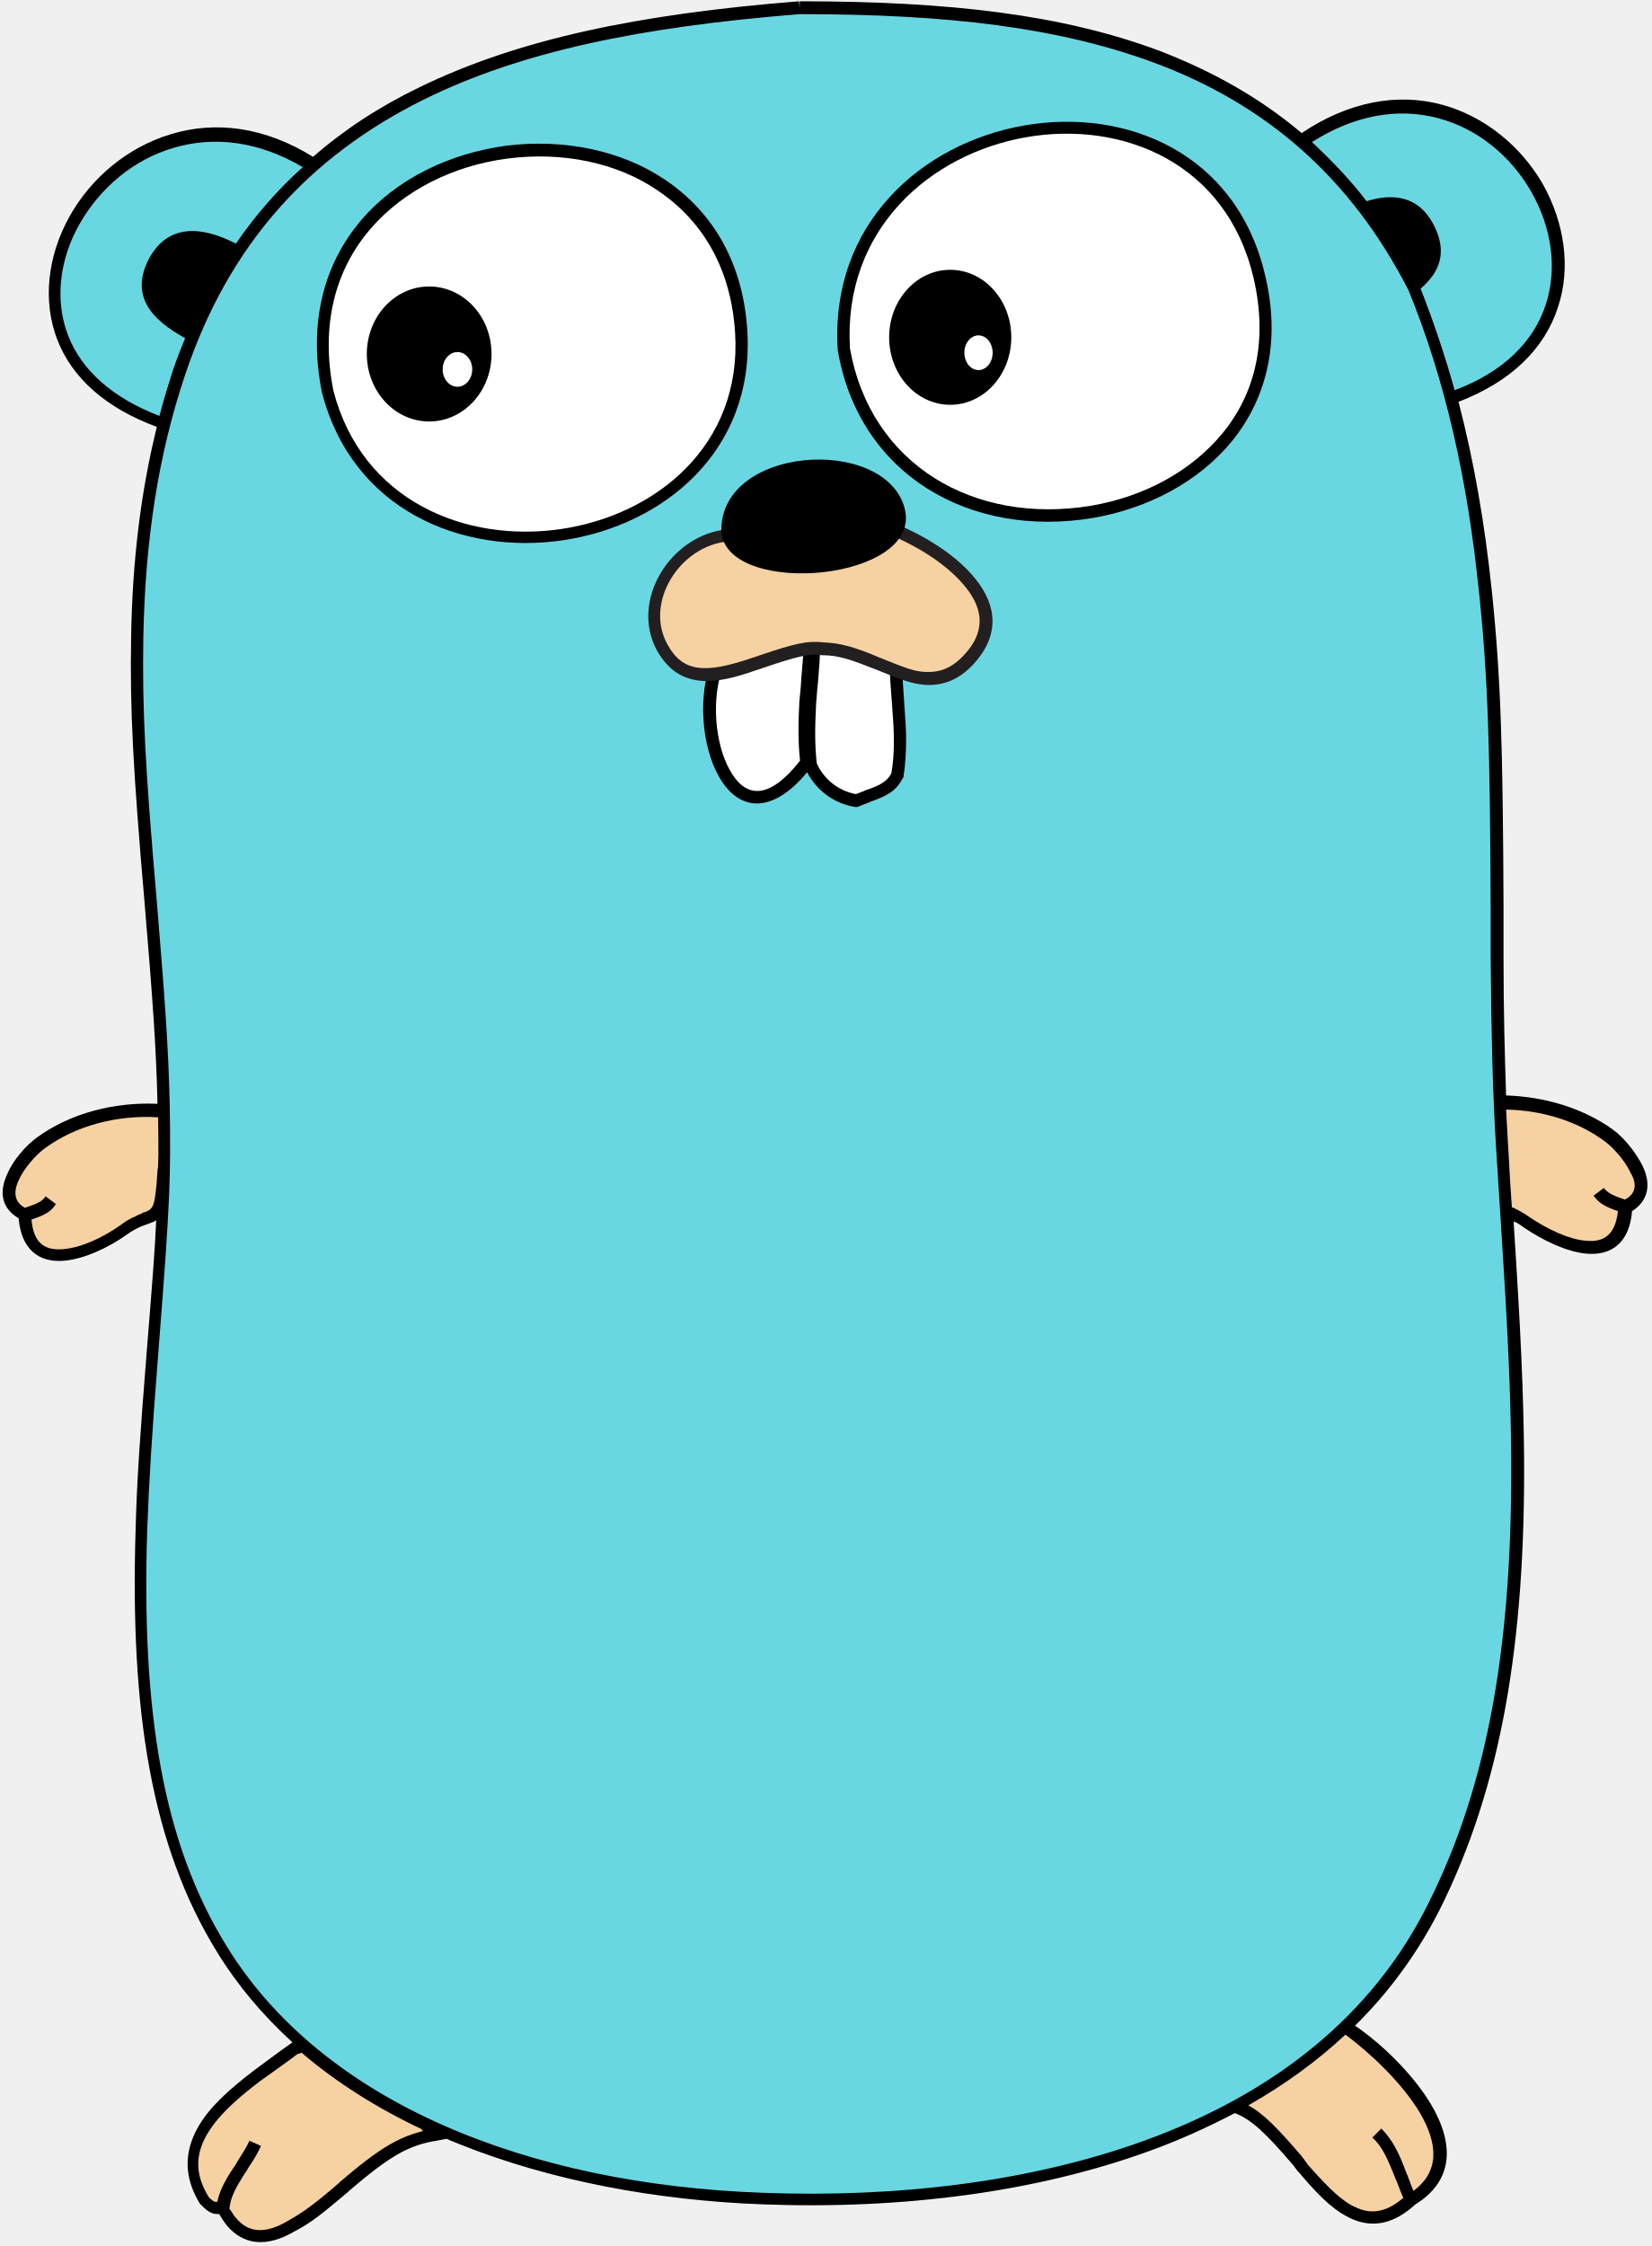
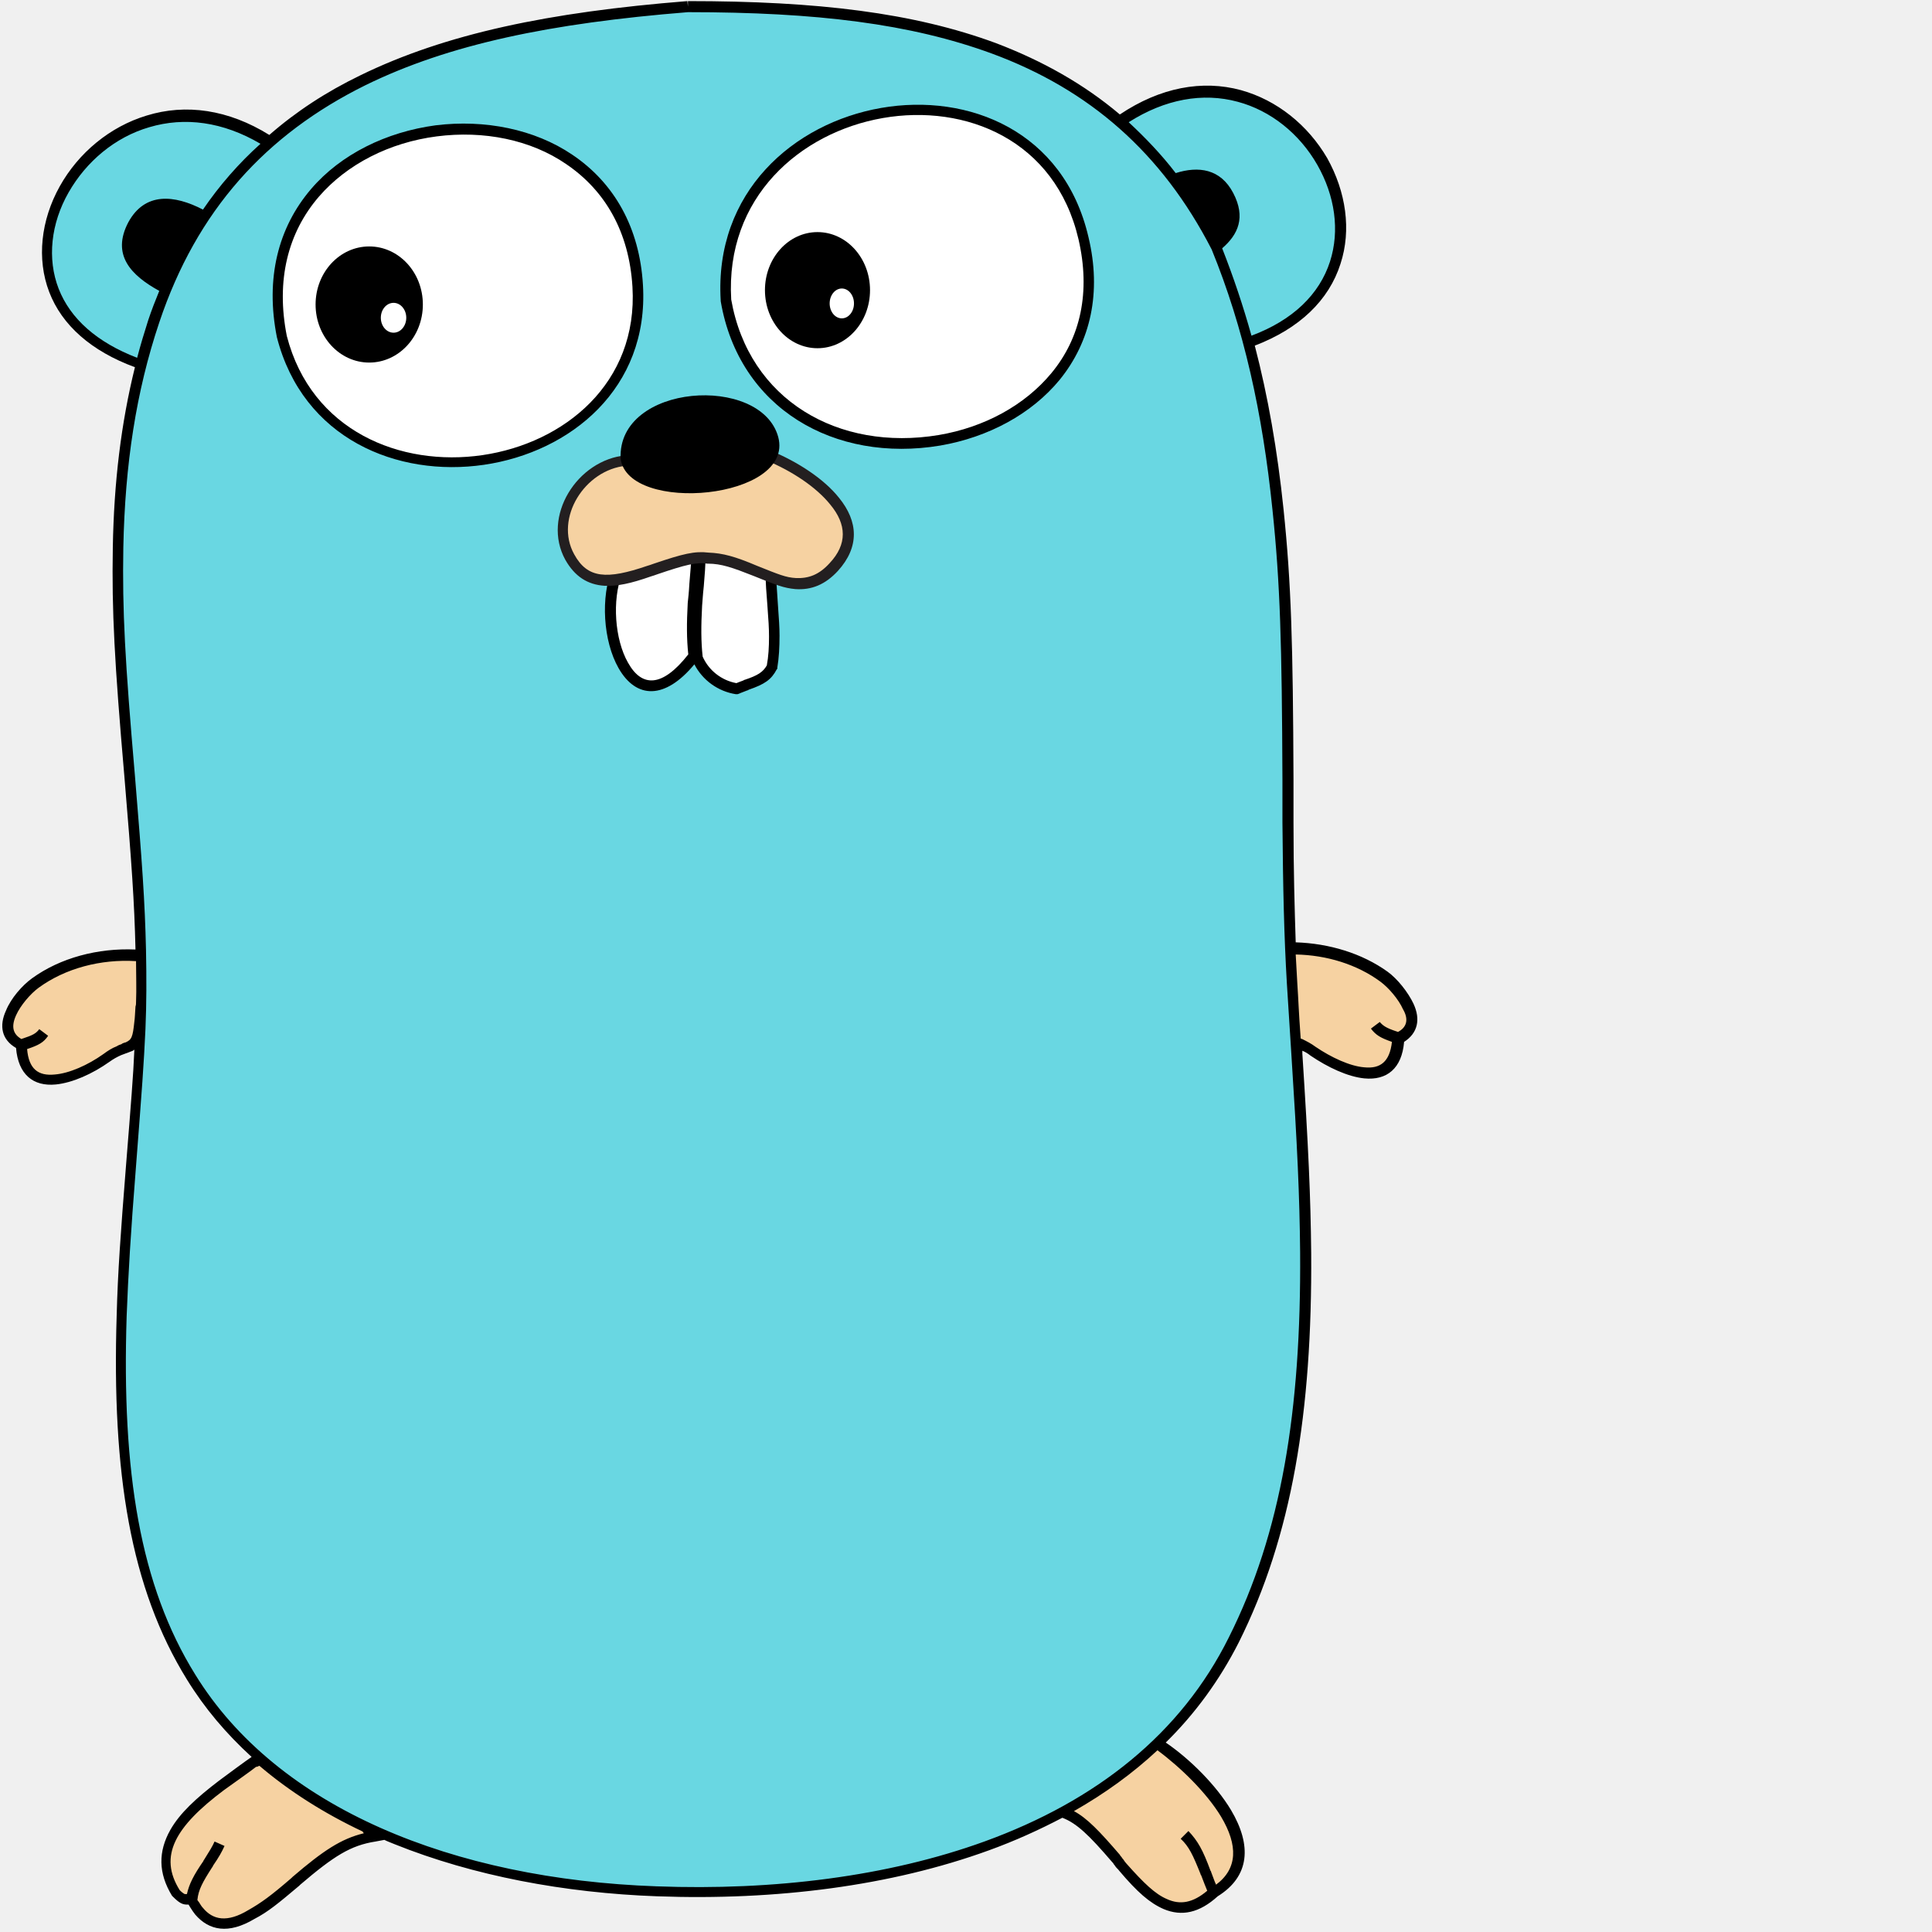
- <svg xmlns="http://www.w3.org/2000/svg" width="1839" height="2500" viewBox="0 0 256 348" preserveAspectRatio="xMinYMin meet">
+ <svg xmlns="http://www.w3.org/2000/svg" width="1000" height="1000" viewBox="0 0 256 348" preserveAspectRatio="xMinYMin meet">
  <path d="M3.686 188.165c.498 10.26 10.758 5.479 15.34 2.291 4.383-3.088 5.678-.498 6.076-6.475.299-3.984.697-7.869.498-11.853-6.674-.598-13.846.996-19.325 4.98-2.888 1.992-8.068 8.567-2.59 11.057M208.187 314.272c7.869 4.881 22.313 19.624 10.459 26.796-11.356 10.36-17.73-11.456-27.692-14.444 4.283-5.877 9.662-11.256 17.233-12.352zM67.337 330.907c-9.264 1.395-14.444 9.762-22.213 14.046-7.272 4.283-10.061-1.395-10.659-2.59-1.095-.498-.996.498-2.789-1.295-6.773-10.659 6.973-18.428 14.145-23.708 9.961-1.992 16.237 6.674 21.516 13.547zM251.916 186.87c-.498 10.26-10.758 5.479-15.34 2.291-4.383-3.088-5.678-.498-6.076-6.475-.3-3.984-.698-7.869-.498-11.853 6.673-.598 13.845.996 19.324 4.98 2.79 1.992 8.069 8.567 2.59 11.057" fill="#F6D2A2" />
  <path d="M224.722 61.759c35.561-12.551 7.77-61.26-23.21-39.745-20.32-17.432-48.31-20.62-77.696-20.62C95.03 3.687 67.636 8.966 48.511 25.7 17.63 5.777-10.858 53.59 25.4 65.644c-10.16 39.445 1.394 79.688-.2 119.831-1.494 36.06-10.957 84.37 9.065 116.744 17.034 27.692 53.69 37.554 83.873 38.65 38.549 1.394 85.266-8.069 103.993-45.423 17.93-35.561 12.95-79.888 10.659-118.238-2.291-38.749 1.992-78.095-8.069-115.45z" fill="#69D7E2" />
  <path d="M254.605 180.794c-.996-2.092-2.888-4.483-4.681-5.778-4.582-3.287-10.46-5.08-16.536-5.279-.199-6.176-.398-12.95-.398-21.516v-7.77c-.1-24.504-.399-35.262-1.793-48.71-1.096-10.558-2.79-20.32-5.18-29.484 8.069-3.088 13.348-8.168 15.44-14.743 1.992-6.076.996-12.949-2.39-19.025-3.487-5.977-9.065-10.46-15.54-12.252-6.973-1.893-14.543-.498-21.815 4.382-6.475-5.478-13.945-9.662-22.313-12.85C164.557 2.292 147.325.2 123.916.2v.996l-.1-.996c-25.002 1.992-43.53 5.877-58.87 13.348-6.176 2.988-11.654 6.574-16.435 10.758-7.372-4.582-15.042-5.678-22.114-3.486-6.574 1.992-12.252 6.674-15.639 12.75-3.387 6.076-4.184 13.049-1.893 19.026 2.291 5.976 7.57 10.658 15.44 13.547-2.49 10.06-3.785 20.719-3.984 32.473-.2 11.455.298 20.62 2.091 41.338 1.295 15.44 1.793 22.512 1.993 31.079-6.774-.299-13.547 1.494-18.628 5.18-1.793 1.295-3.785 3.586-4.681 5.777-1.295 2.79-.797 5.28 1.793 6.774.398 4.781 3.088 6.972 7.172 6.574 2.988-.299 6.574-1.893 9.662-4.084a11.208 11.208 0 0 1 2.092-1.195c.299-.1.498-.2.797-.3 0 0 .597-.198.797-.298.298-.1.597-.2.796-.399-.199 4.682-.597 9.563-1.494 20.72-.996 12.55-1.494 19.424-1.693 27.094-.897 28.488 2.49 49.207 12.65 65.643 3.188 5.18 7.073 9.762 11.655 13.946-.897.597-4.682 3.387-5.877 4.283-4.184 3.188-7.072 5.877-8.766 8.865-2.191 3.885-2.191 7.77.299 11.854l.1.1.1.1c1.095 1.095 1.693 1.394 2.49 1.394H33.966c.1.2.2.299.3.498.298.498.597.896.896 1.295 2.49 2.889 5.976 3.586 10.658.797 2.49-1.295 4.283-2.79 8.068-5.977l.2-.2c6.076-5.179 9.064-7.071 13.547-7.769l1.594-.299c.597.3 1.195.499 1.892.797 14.145 5.678 30.58 8.766 47.216 9.364 21.516.797 42.235-1.893 59.766-8.268 4.682-1.693 9.065-3.686 13.249-5.877 2.59.996 4.78 3.088 8.965 7.969.199.2.199.2.298.398.2.2.2.3.3.399.198.299.497.498.696.797 3.288 3.884 5.48 5.777 7.97 6.873 3.286 1.394 6.474.697 9.761-2.291 5.778-3.586 6.176-9.164 2.39-15.54-2.689-4.482-7.37-9.164-11.753-12.152 5.18-5.08 9.662-11.156 13.148-18.03 9.563-19.125 13.249-41.438 13.05-70.126-.1-10.16-.499-19.025-1.594-35.96v-.497c.498.199.996.498 1.494.896 3.088 2.092 6.674 3.785 9.662 4.084 4.084.399 6.774-1.793 7.172-6.574 2.49-1.594 2.988-4.084 1.693-6.873zM222.93 18.328c5.977 1.594 11.157 5.778 14.344 11.356 3.188 5.578 4.084 11.854 2.291 17.432-1.892 5.877-6.674 10.559-14.145 13.348a162.04 162.04 0 0 0-5.279-15.739c2.889-2.49 4.283-5.578 1.992-9.96-2.29-4.384-6.275-4.882-10.36-3.587-2.59-3.387-5.478-6.375-8.466-9.164 6.574-4.184 13.348-5.379 19.623-3.686zM10.56 51.997c-2.092-5.38-1.395-11.754 1.793-17.332 3.187-5.579 8.367-9.961 14.543-11.754 6.375-1.893 13.248-.997 20.022 2.988a65.541 65.541 0 0 0-10.36 11.854c-5.18-2.69-10.459-3.188-13.447 2.29-3.088 5.878.498 9.563 5.578 12.352-.697 1.694-1.395 3.487-1.992 5.28-.698 2.191-1.395 4.482-1.992 6.773-7.272-2.789-12.053-7.072-14.145-12.451zm12.053 135.77c-.1 0-.698.199-.698.298-.298.1-.597.2-.896.399-.797.299-1.594.797-2.39 1.394-2.79 1.993-6.177 3.487-8.767 3.686-2.988.299-4.681-.996-4.98-4.582 2.092-.697 2.988-1.195 3.785-2.39l-1.594-1.196c-.597.797-1.195 1.096-2.988 1.693-.1 0-.1 0-.2.1-1.593-.897-1.892-2.291-.995-4.283.797-1.793 2.59-3.885 4.084-4.98 4.781-3.487 11.156-5.18 17.531-4.782 0 2.49.1 4.98 0 7.37 0 .3 0 .499-.1.798-.099 1.394-.099 1.992-.199 2.69-.298 2.888-.498 3.286-1.593 3.785zm30.082 150.312l-.2.2c-3.685 3.187-5.478 4.482-7.769 5.777-3.785 2.291-6.375 1.793-8.168-.398-.299-.3-.498-.698-.697-.997-.1-.1-.2-.298-.299-.398v-.1c.2-1.793.897-3.088 2.69-5.877.1-.1.1-.1.1-.199 1.095-1.594 1.593-2.49 2.091-3.586l-1.793-.797c-.398.897-.896 1.694-1.893 3.287-.1.1-.1.1-.1.2-1.792 2.59-2.59 4.183-2.988 5.976h-.1H33.27c-.2-.1-.498-.299-.896-.697-3.885-6.176-.797-11.455 7.968-18.03 1.096-.796 4.782-3.386 5.778-4.183.2 0 .398-.1.598-.2 5.378 4.583 11.654 8.567 18.627 11.854 0 .1.1.2.199.3-4.084.995-7.272 3.087-12.85 7.868zm167.247-10.857c3.088 5.18 2.988 9.363-.897 12.252-.298-.598-.498-1.295-.896-2.291 0-.1 0-.1-.1-.2-1.394-3.785-2.29-5.378-3.984-7.171l-1.395 1.394c1.494 1.395 2.192 2.889 3.586 6.375 0 .1 0 .1.1.2.498 1.294.797 2.091 1.096 2.789-2.59 2.191-4.881 2.59-7.272 1.494-2.092-.897-4.084-2.79-7.272-6.375-.199-.2-.398-.498-.597-.797-.1-.1-.2-.2-.3-.399-.198-.199-.198-.199-.298-.398-3.686-4.283-5.877-6.574-8.268-7.87 5.579-3.187 10.56-6.773 15.042-10.957 4.183 3.088 8.865 7.67 11.455 11.954zm1.394-32.274c-8.566 17.233-23.707 29.385-44.028 36.756-17.332 6.276-37.852 8.866-59.069 8.069-36.557-1.295-68.233-14.045-83.075-38.151-9.961-16.038-13.249-36.458-12.352-64.548.299-7.67.697-14.543 1.693-27.094 1.096-14.145 1.395-18.229 1.694-24.604.199-4.582.199-9.264.1-14.244-.2-8.766-.698-15.739-1.993-31.378-1.793-20.719-2.291-29.784-2.092-41.14.3-14.94 2.291-28.09 6.475-40.54C35.46 37.851 47.913 24.204 65.843 15.34 80.884 7.97 99.113 4.184 123.916 2.191c23.21 0 40.143 2.092 54.786 7.471 17.531 6.475 30.58 17.83 39.545 35.263 5.778 14.144 9.165 29.385 10.958 46.916 1.394 13.348 1.693 24.106 1.793 48.51v7.77c.1 12.053.298 20.52.797 28.987.199 3.287.298 4.682.796 12.551 1.096 16.934 1.495 25.7 1.594 35.86.2 28.588-3.387 50.602-12.85 69.429zm30.481-109.074c-.1 0-.199-.1-.298-.1-1.793-.597-2.391-.996-2.989-1.693l-1.594 1.195c.897 1.196 1.793 1.694 3.786 2.39-.399 3.587-2.092 4.882-4.98 4.583-2.59-.2-5.978-1.793-8.767-3.686-.797-.597-1.593-.996-2.39-1.394-.1 0-.2-.1-.3-.1-.398-5.478-.398-6.873-.597-9.762l-.299-5.379c5.579.1 11.057 1.793 15.24 4.881 1.495 1.096 3.288 3.188 4.085 4.98.996 1.694.797 3.188-.897 4.085z" />
  <path d="M138.918 104.123c.1 5.08 1.096 10.658.199 16.037-1.395 2.59-3.984 2.89-6.275 3.885-3.188-.498-5.878-2.59-7.172-5.578-.797-6.076.199-11.854.498-17.93 0-.2 3.785.1 7.172 1.096 2.888.896 5.578 2.39 5.578 2.49zM110.728 104.521c-2.79 10.56 3.686 27.792 14.344 13.647-.797-5.977.1-11.754.398-17.631.1-.498-14.642 3.287-14.742 3.984z" fill="#FFF" />
  <path d="M140.113 108.805c-.2-2.989-.299-4.184-.299-5.678v-.697l-.697-.2-12.551-3.884v-.698l-1.295.3h-.1v.099l-14.144 3.586-.498.1-.2.497c-2.191 5.28-1.693 13.249 1.096 18.13 3.188 5.578 8.367 5.677 13.647-.698a10.192 10.192 0 0 0 7.47 5.38h.3l.298-.1c.399-.2.797-.3 1.495-.598.1 0 .1 0 .199-.1 2.888-.996 4.084-1.793 5.08-3.685l.1-.1v-.199c.298-1.793.398-3.686.398-5.777 0-1.495-.1-2.89-.299-5.678zm-15.938-3.686c-.1 1.793-.199 2.49-.298 3.486-.2 3.686-.2 6.475.1 9.264-4.683 5.977-8.368 5.977-10.858 1.494-2.391-4.183-2.89-11.256-1.096-15.937l12.55-3.188c-.099 1.295-.198 2.59-.398 4.881zm13.946 14.743c-.697 1.195-1.594 1.793-3.985 2.59-.1 0-.1 0-.199.099-.597.2-.996.398-1.295.498-2.69-.498-4.98-2.291-6.076-4.781-.299-2.69-.299-5.479-.1-9.164.1-.997.1-1.694.3-3.487.198-2.29.298-3.685.298-4.98l10.858 3.287c0 1.295.1 2.49.299 5.08.199 2.69.298 4.084.298 5.678 0 1.892-.1 3.586-.398 5.18z" />
  <g transform="translate(48.476 21.976)">
    <path d="M2.291 38.749c9.164 35.66 66.241 26.496 64.05-9.264C63.75-13.348-6.475-5.08 2.29 38.749" fill="#FFF" />
    <path d="M67.337 29.385c-.598-10.36-5.18-18.428-12.75-23.508C47.813 1.295 38.848-.498 29.983.597 21.118 1.794 12.949 5.778 7.57 12.054 1.594 19.026-.697 28.19 1.395 38.749l.896-.2-.896.2c9.363 36.656 68.133 27.791 65.942-9.364zM3.187 38.55c-1.992-10.06.2-18.627 5.778-25.102 5.08-5.877 12.75-9.761 21.217-10.857 8.467-1.096 16.934.598 23.31 4.98 7.071 4.782 11.355 12.253 11.952 22.114 2.092 34.764-53.391 43.132-62.256 8.865z" />
    <ellipse cx="18.03" cy="32.872" rx="9.662" ry="10.459" />
    <ellipse fill="#FFF" cx="22.412" cy="35.262" rx="2.291" ry="2.689" />
  </g>
  <g transform="translate(129.618 18.098)">
    <path d="M1.195 35.96C8.268 76.9 75.206 66.042 65.544 24.803 56.878-12.252-1.196-1.992 1.195 35.96" fill="#FFF" />
    <path d="M66.44 24.604C57.575-13.547-2.19-3.088.2 36.059v.1c3.286 19.324 20.52 29.186 39.545 25.998C48.41 60.663 56.18 56.48 61.26 50.304c5.578-6.874 7.57-15.739 5.18-25.7zm-6.673 24.504c-4.782 5.778-12.053 9.762-20.321 11.157-18.03 2.988-34.167-6.276-37.354-24.405C-.1-.996 56.28-10.858 64.647 25.002c2.192 9.463.399 17.731-4.88 24.106z" />
    <ellipse cx="17.631" cy="34.167" rx="9.463" ry="10.459" />
    <ellipse fill="#FFF" cx="22.014" cy="36.557" rx="2.191" ry="2.689" />
  </g>
  <g>
    <path d="M112.785 83.002c-7.87.697-14.245 9.961-10.16 17.332 5.378 9.762 17.431-.896 24.902.1 8.666.2 15.739 9.164 22.612 1.594 7.67-8.368-3.287-16.536-11.954-20.122l-25.4 1.096z" fill="#F6D2A2" />
    <path d="M151.135 89.676c-2.69-3.387-7.371-6.475-12.452-8.567l-.199-.1h-.199l-25.5.997c-8.866.797-15.24 11.057-10.958 18.826 1.694 2.989 3.985 4.483 7.073 4.682 2.29.1 4.682-.398 8.367-1.693.299-.1.697-.2 1.195-.399 4.981-1.693 6.973-2.191 8.965-1.892h.1c2.39 0 4.383.697 8.168 2.191 4.184 1.693 5.479 2.192 7.57 2.39 2.89.2 5.38-.796 7.67-3.286 3.885-4.284 3.686-8.866.2-13.149zm-1.694 11.754c-1.892 2.092-3.785 2.79-6.076 2.69-1.793-.1-2.988-.598-6.973-2.192-3.984-1.693-6.175-2.29-8.765-2.39-2.49-.3-4.582.199-9.862 1.992-.498.199-.896.299-1.195.398-7.272 2.49-10.758 2.291-13.149-2.092-3.586-6.474 1.893-15.24 9.364-15.937l25.201-.997c4.782 1.993 9.065 4.881 11.555 7.97 2.988 3.585 3.088 7.171-.1 10.558z" fill="#231F20" />
    <path d="M140.178 78.719c-3.088-11.356-28.987-9.662-28.39 3.885 1.295 10.06 31.378 7.37 28.39-3.885z" />
  </g>
</svg>
